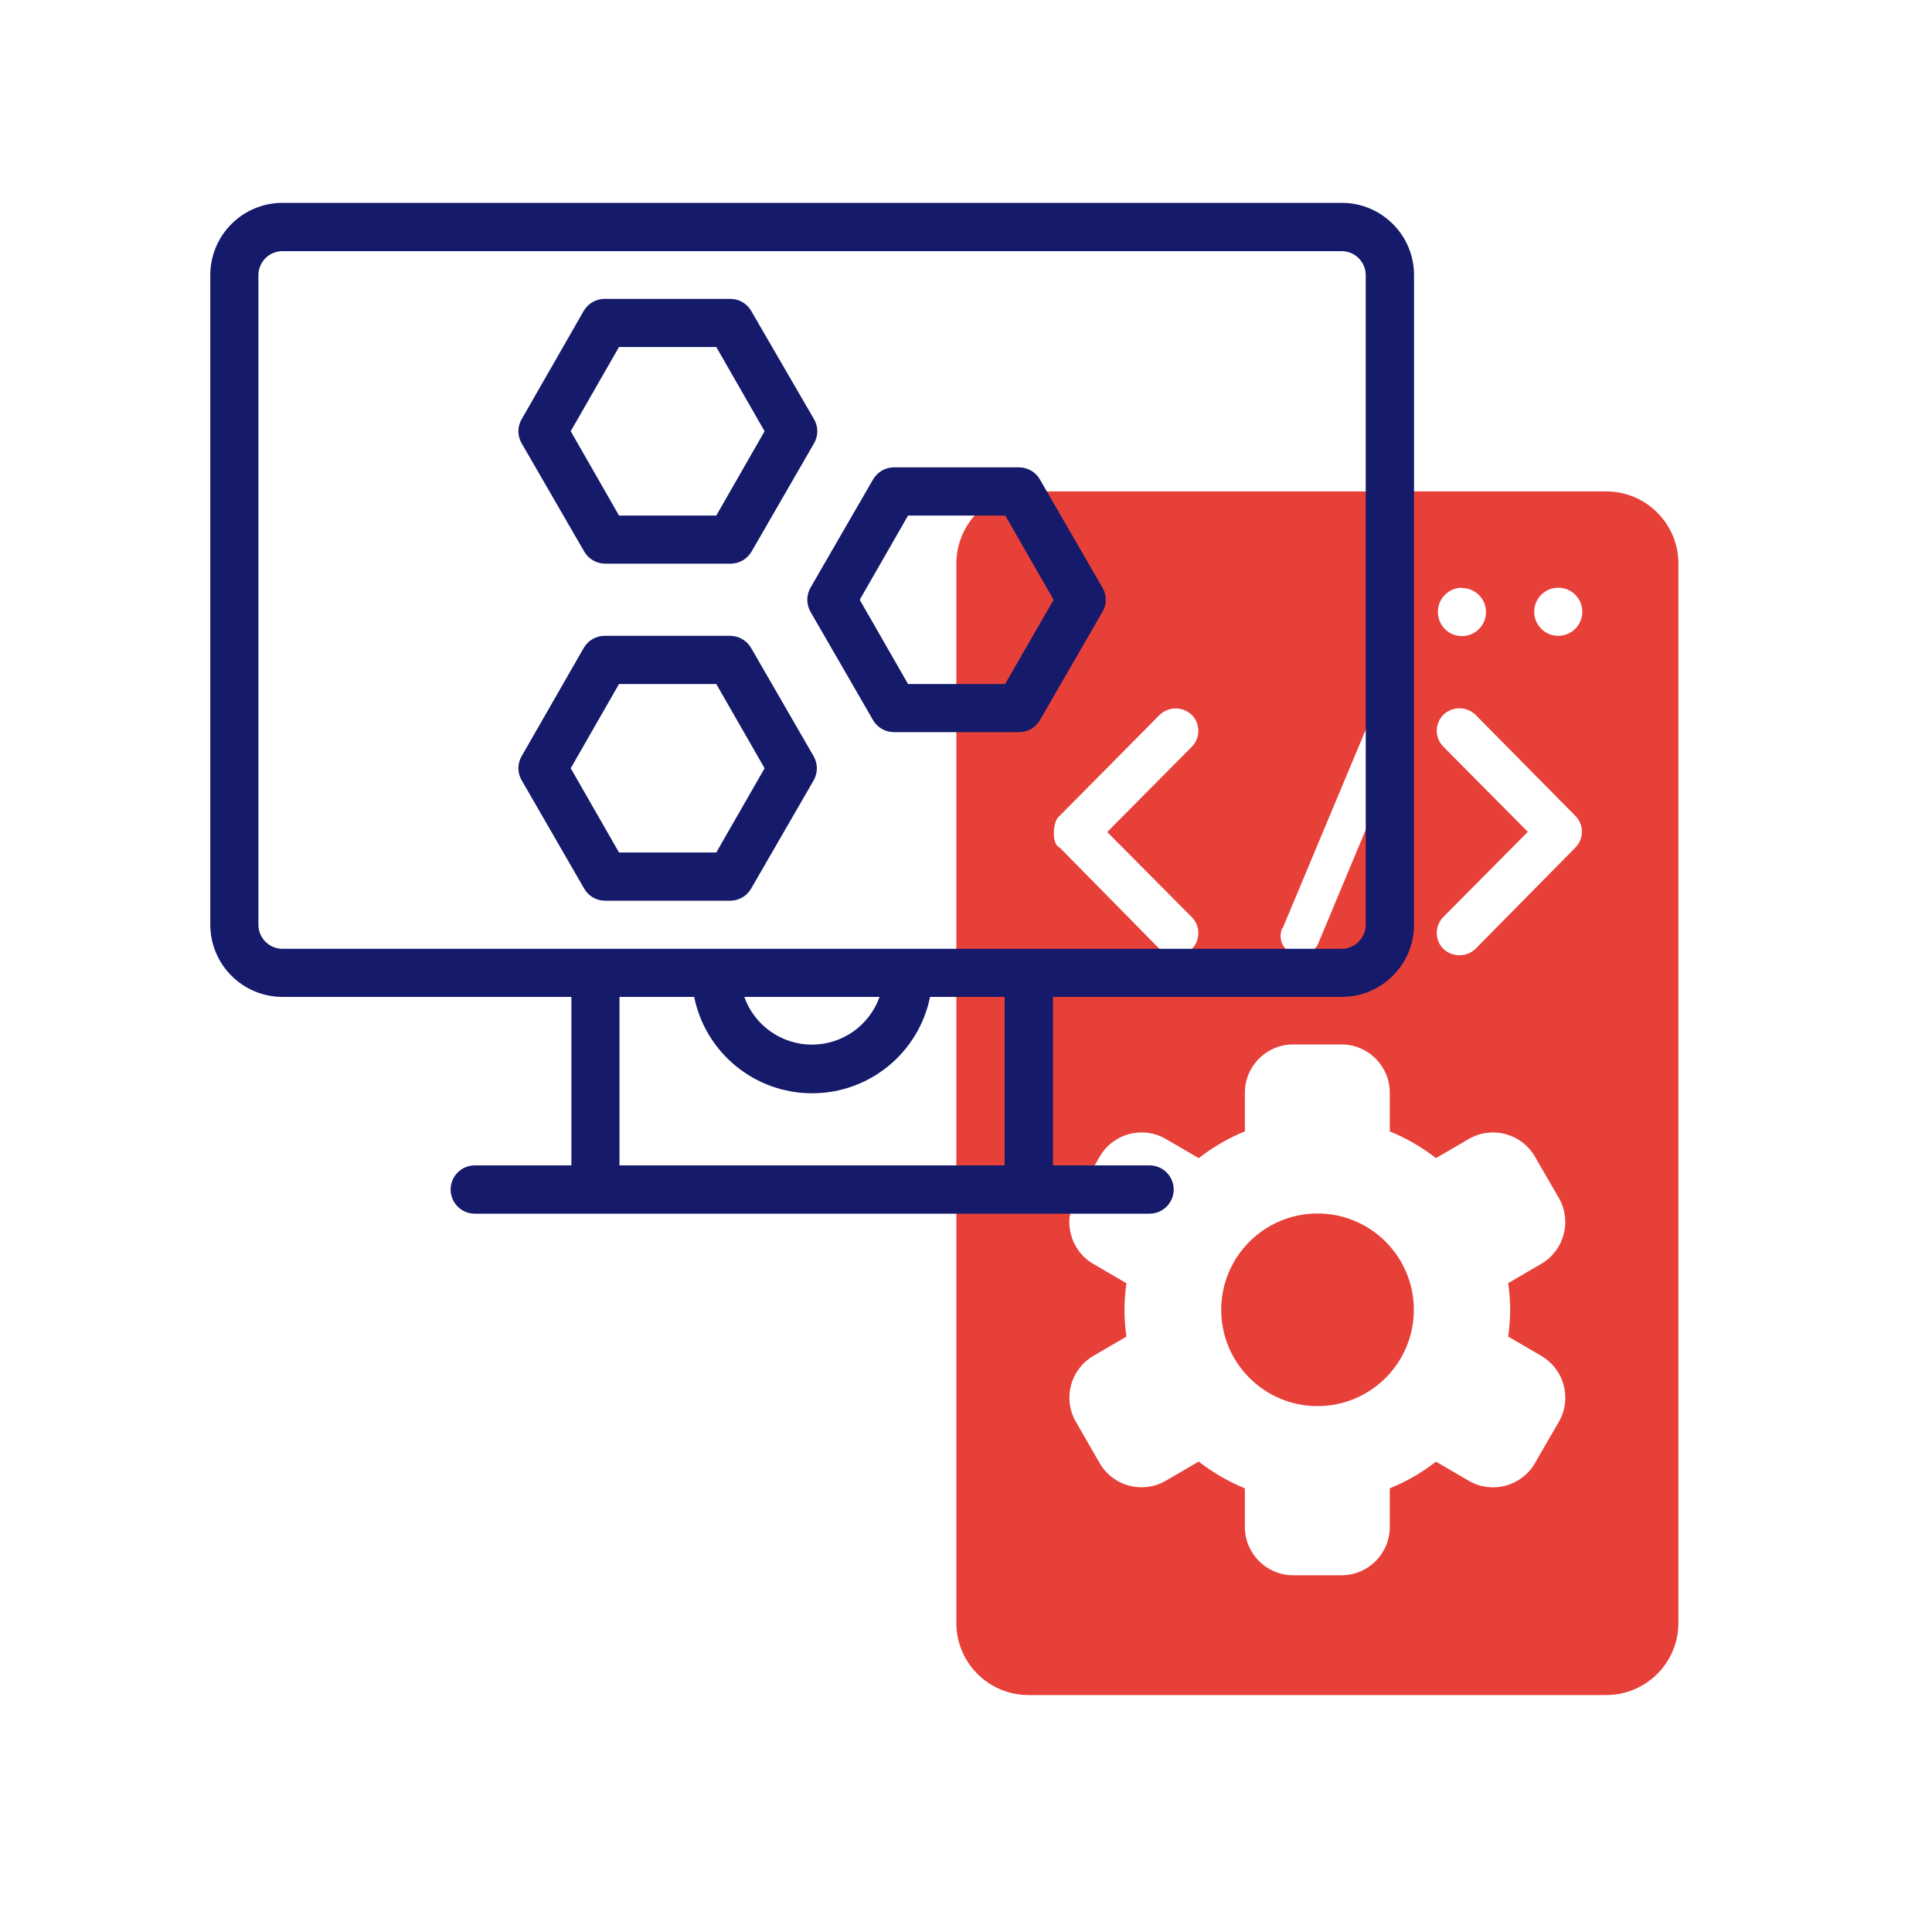
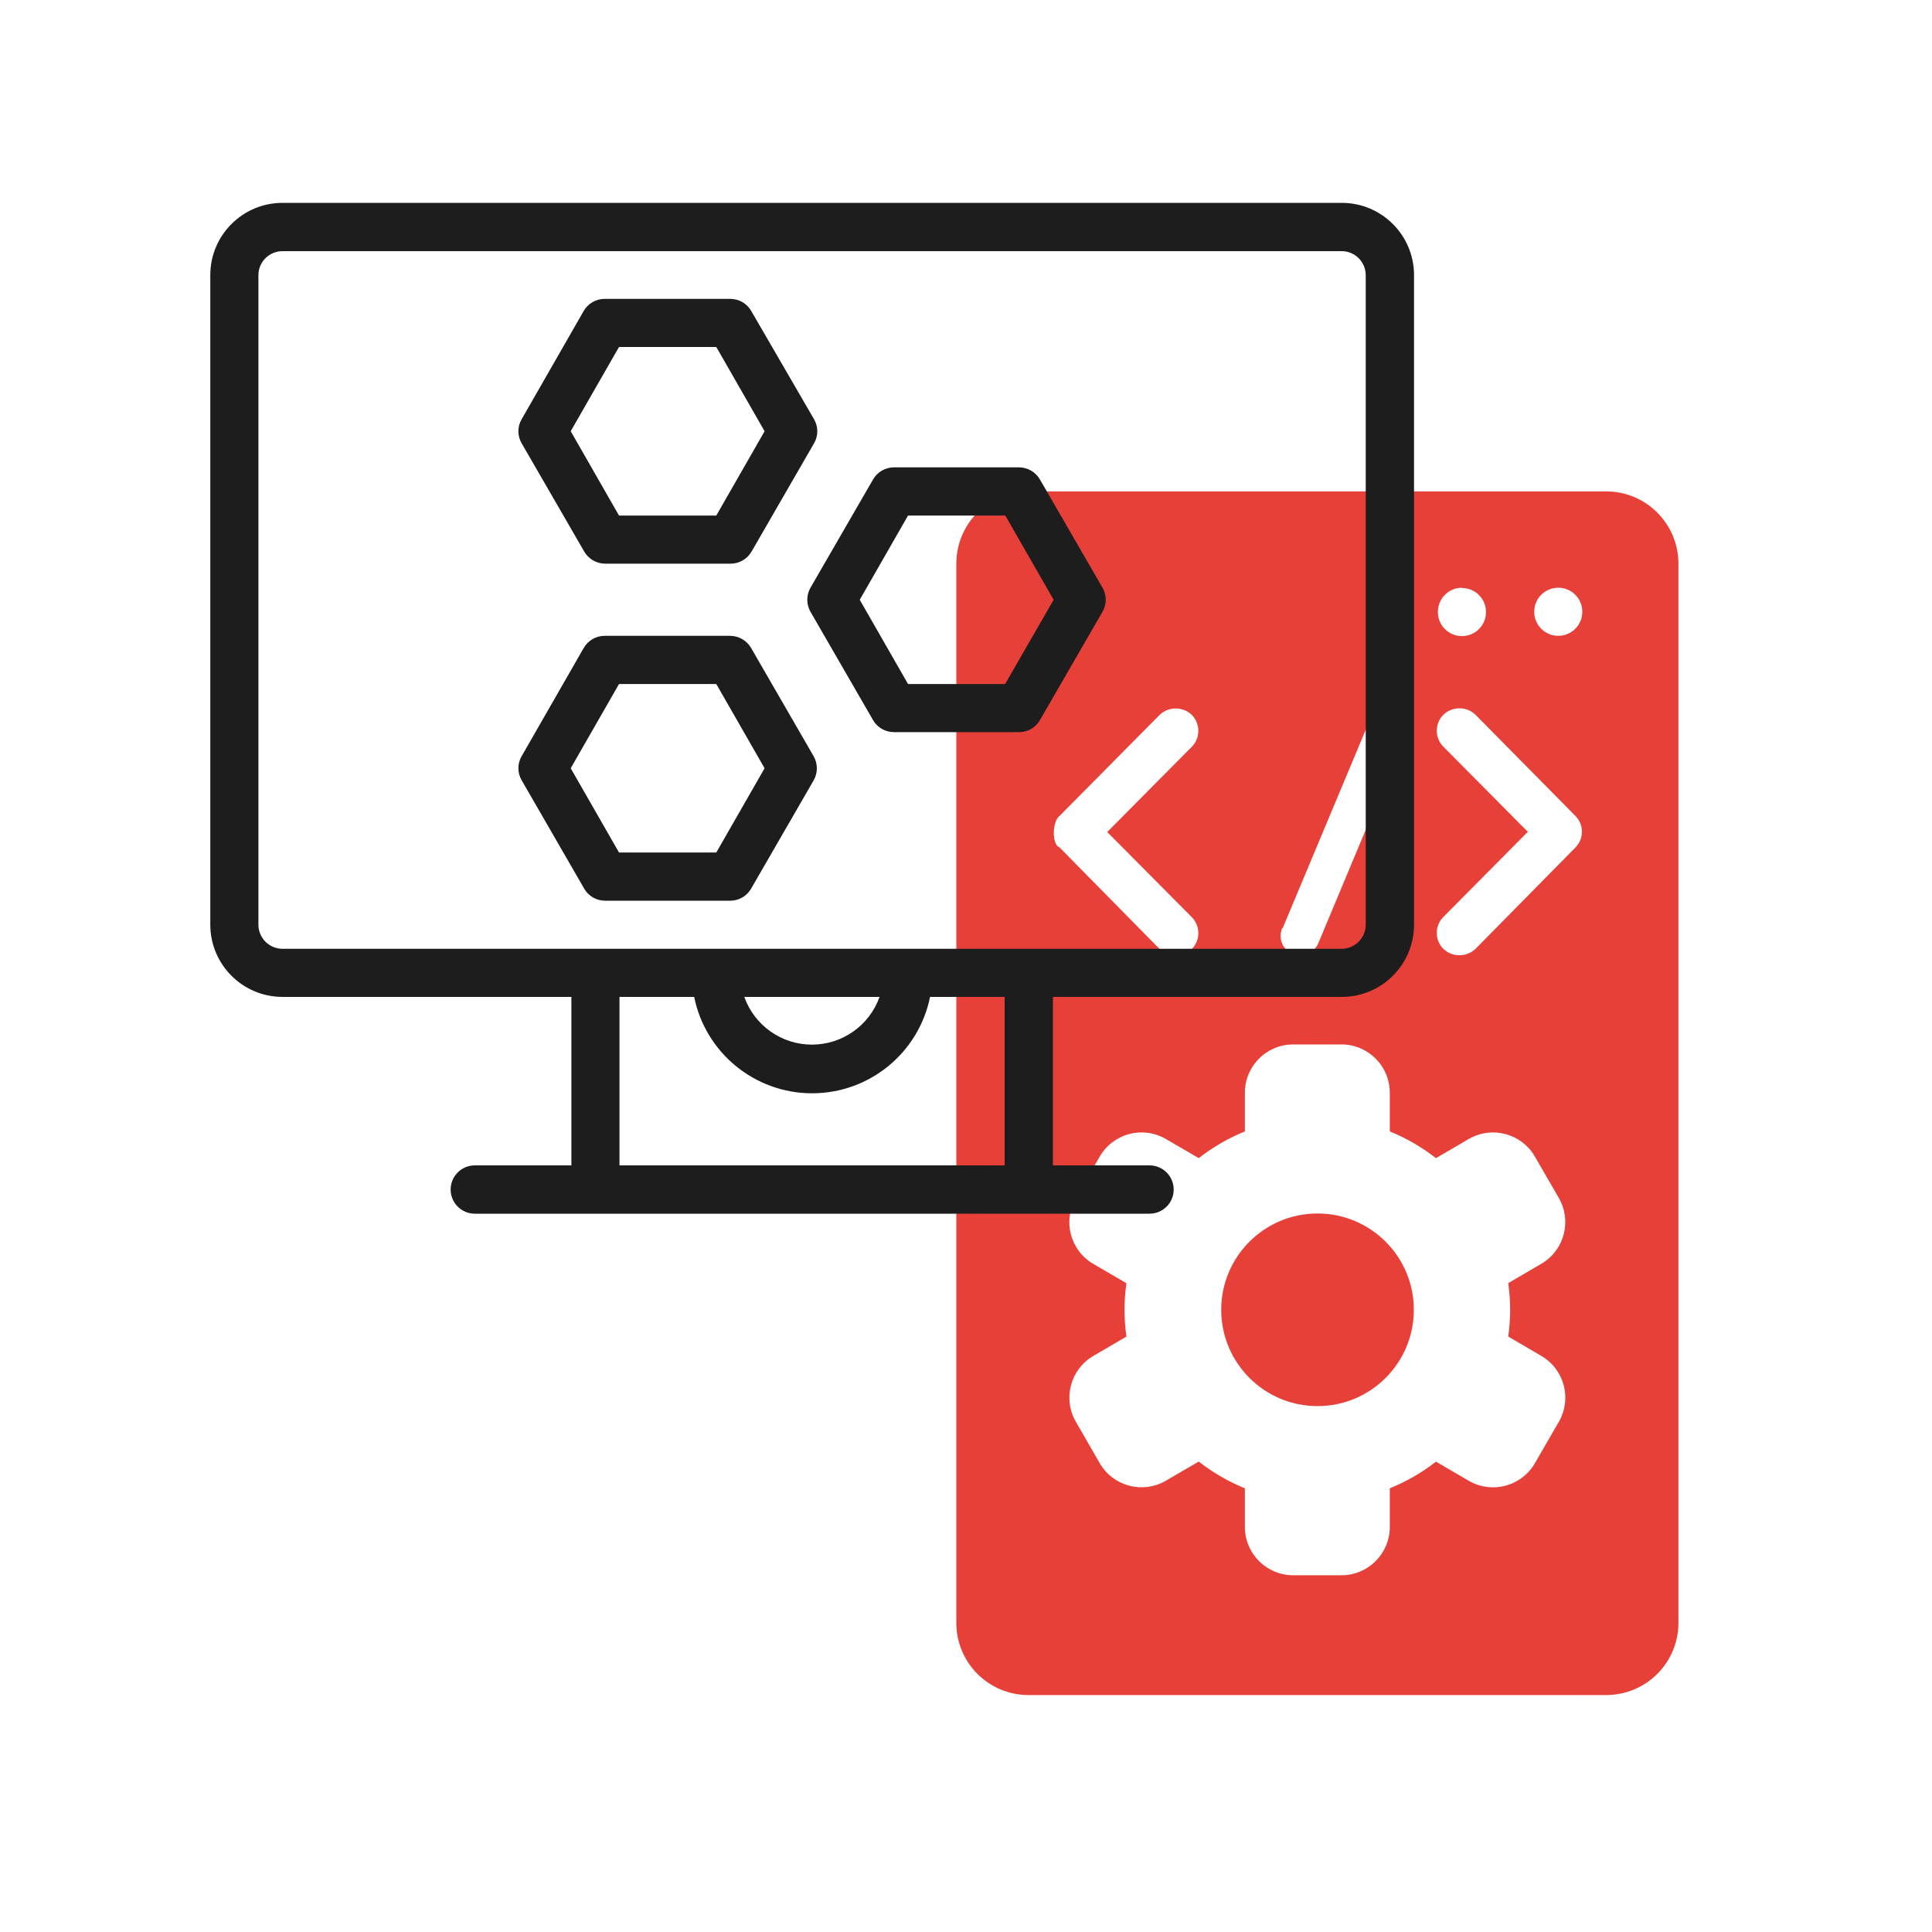
<svg xmlns="http://www.w3.org/2000/svg" id="Layer_1" data-name="Layer 1" viewBox="0 0 200 200">
  <defs>
-     <style>.cls-1{fill:#e74039;}.cls-2{fill:#151a6a;}</style>
+     <style>.cls-1{fill:#e74039;}.cls-2{fill:#1d1d1d;}</style>
  </defs>
  <circle class="cls-1" cx="136.39" cy="135.59" r="9.97" />
  <path class="cls-1" d="M166.29,50.87h-59.8A7.47,7.47,0,0,0,99,58.35V168a7.46,7.46,0,0,0,7.47,7.47h59.8a7.47,7.47,0,0,0,7.48-7.47V58.35A7.48,7.48,0,0,0,166.29,50.87Zm-14.95,10a2.49,2.49,0,1,1-2.49,2.49A2.5,2.5,0,0,1,151.34,60.84ZM132.78,96.09l9-21.5a2,2,0,0,1,2.68-1.07h0a2,2,0,0,1,1,2.62l-9,21.53a2.05,2.05,0,0,1-2.62,1.08,2,2,0,0,1-1.14-2.58l0-.08Zm-23.1-11.62L120.05,74a2.42,2.42,0,0,1,3.32,0,2.35,2.35,0,0,1,0,3.31h0l-8.75,8.82,8.75,8.81a2.35,2.35,0,0,1,0,3.31h0a2.4,2.4,0,0,1-3.32,0L109.68,87.72c-.84-.29-.73-2.75,0-3.25Zm46.65,51.12a19.74,19.74,0,0,1-.2,2.77l3.42,2a5,5,0,0,1,1.83,6.81l-2.5,4.32a5,5,0,0,1-6.8,1.82l-3.43-2a19.83,19.83,0,0,1-4.78,2.76v4a5,5,0,0,1-5,5h-5a5,5,0,0,1-5-5v-4a20.2,20.2,0,0,1-4.78-2.77l-3.43,2a5,5,0,0,1-6.81-1.82l-2.49-4.32a5,5,0,0,1,1.83-6.8h0l3.42-2a18.91,18.91,0,0,1,0-5.52l-3.43-2a5,5,0,0,1-1.82-6.81l2.49-4.31a5,5,0,0,1,6.81-1.83l3.43,2a20.2,20.2,0,0,1,4.78-2.77v-4a5,5,0,0,1,5-5h5a5,5,0,0,1,5,5v4a20.2,20.2,0,0,1,4.78,2.77l3.43-2a5,5,0,0,1,6.8,1.82l2.5,4.32a5,5,0,0,1-1.83,6.8l-3.42,2a19.85,19.85,0,0,1,.2,2.77Zm6.77-47.87L152.74,98.23a2.42,2.42,0,0,1-3.32,0,2.34,2.34,0,0,1,0-3.31h0l8.74-8.81-8.74-8.81a2.34,2.34,0,0,1,0-3.31h0a2.4,2.4,0,0,1,3.32,0L163.1,84.48a2.32,2.32,0,0,1,0,3.24Zm-1.79-21.9a2.49,2.49,0,1,1,2.49-2.49A2.49,2.49,0,0,1,161.31,65.82Z" />
  <path class="cls-2" d="M138.89,21H29.25a7.48,7.48,0,0,0-7.48,7.48V95.73a7.48,7.48,0,0,0,7.48,7.47h29.9v17.44h-10a2.5,2.5,0,0,0,0,5H119a2.5,2.5,0,0,0,0-5H109V103.2h29.91a7.48,7.48,0,0,0,7.47-7.47V28.45A7.48,7.48,0,0,0,138.89,21ZM104,120.64H64.13V103.2h7.73a12.46,12.46,0,0,0,24.42,0H104ZM77.05,103.2h14a7.43,7.43,0,0,1-14,0Zm64.33-7.47a2.5,2.5,0,0,1-2.49,2.49H29.25a2.5,2.5,0,0,1-2.5-2.49V28.45A2.49,2.49,0,0,1,29.25,26H138.89a2.49,2.49,0,0,1,2.49,2.49Z" />
  <path class="cls-2" d="M60.48,57.1a2.51,2.51,0,0,0,2.16,1.25h13a2.51,2.51,0,0,0,2.16-1.25l6.47-11.21a2.47,2.47,0,0,0,0-2.49L77.76,32.18a2.5,2.5,0,0,0-2.17-1.24h-13a2.49,2.49,0,0,0-2.16,1.24L54,43.4a2.47,2.47,0,0,0,0,2.49Zm3.6-21.18H74.15l5,8.72-5,8.73H64.08l-5-8.73Z" />
  <path class="cls-2" d="M107.65,49.63a2.51,2.51,0,0,0-2.16-1.25H92.54a2.5,2.5,0,0,0-2.16,1.25L83.9,60.84a2.51,2.51,0,0,0,0,2.49l6.48,11.22a2.49,2.49,0,0,0,2.16,1.24h12.95a2.47,2.47,0,0,0,2.16-1.24l6.48-11.22a2.47,2.47,0,0,0,0-2.49Zm-3.6,21.18H94l-5-8.72,5-8.72h10.07l5,8.72Z" />
  <path class="cls-2" d="M77.75,67.07a2.53,2.53,0,0,0-2.16-1.25h-13a2.5,2.5,0,0,0-2.16,1.25L54,78.28a2.47,2.47,0,0,0,0,2.49L60.48,92a2.49,2.49,0,0,0,2.16,1.24h13A2.49,2.49,0,0,0,77.75,92l6.48-11.22a2.51,2.51,0,0,0,0-2.49Zm-3.6,21.18H64.08l-5-8.72,5-8.72H74.15l5,8.72Z" />
</svg>
